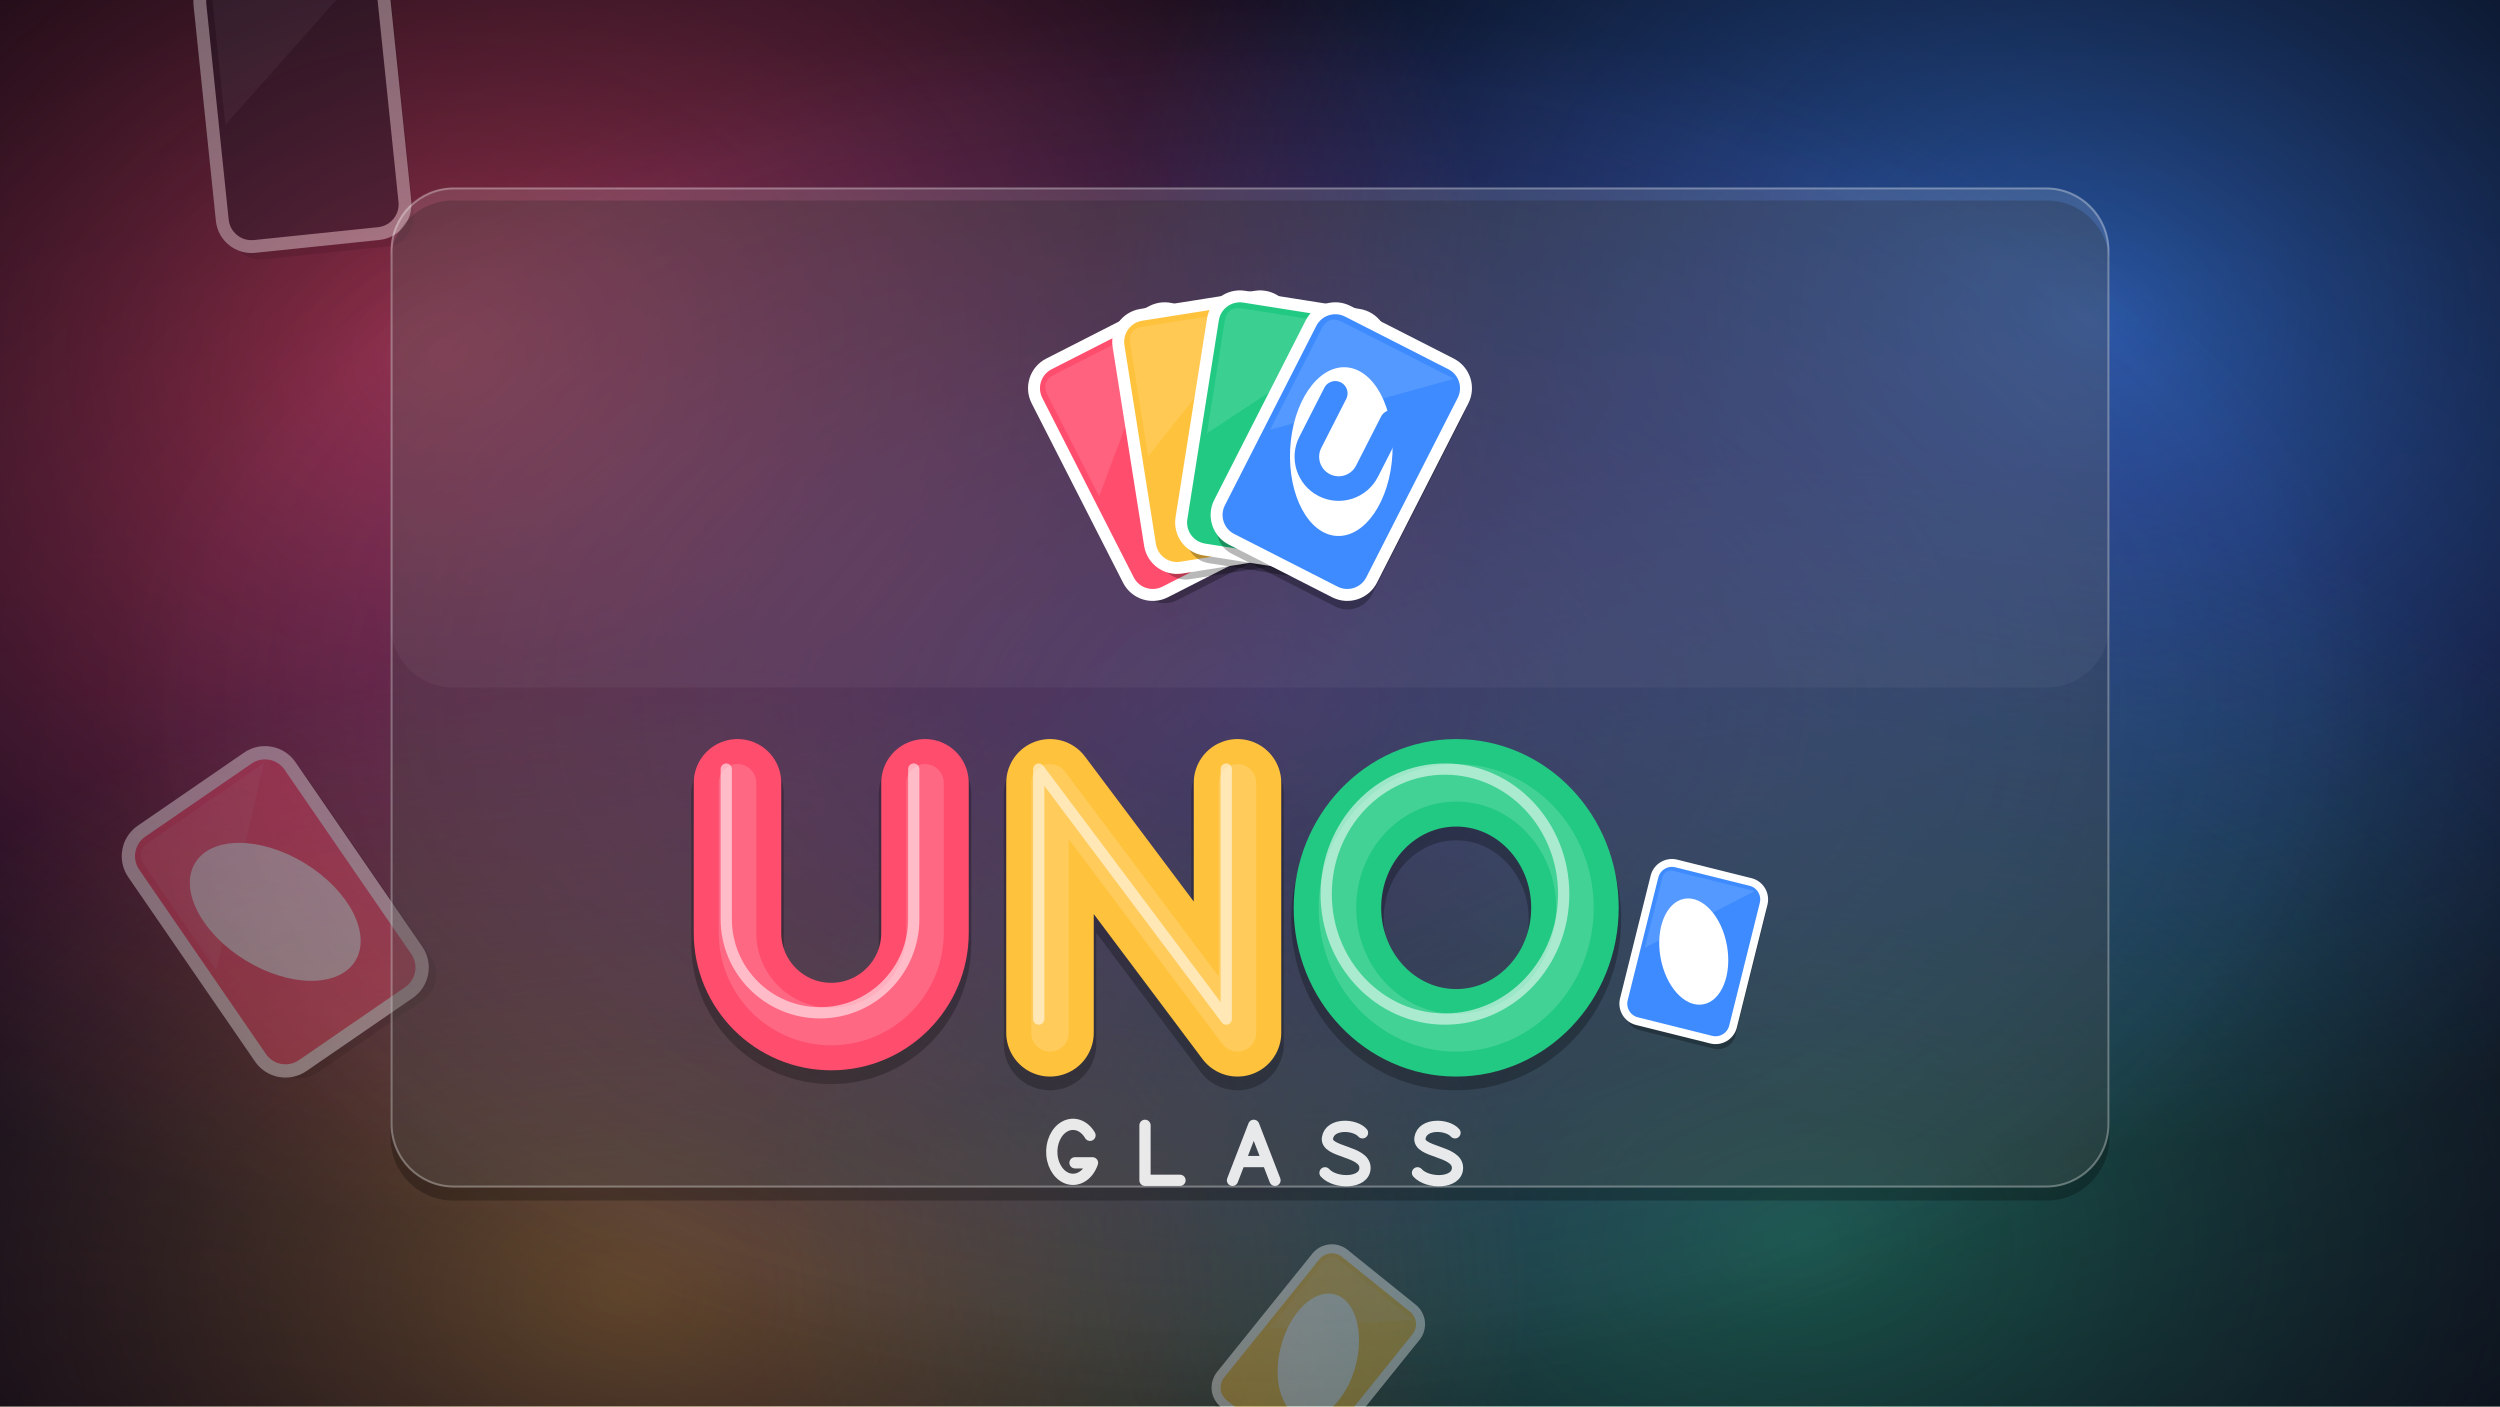
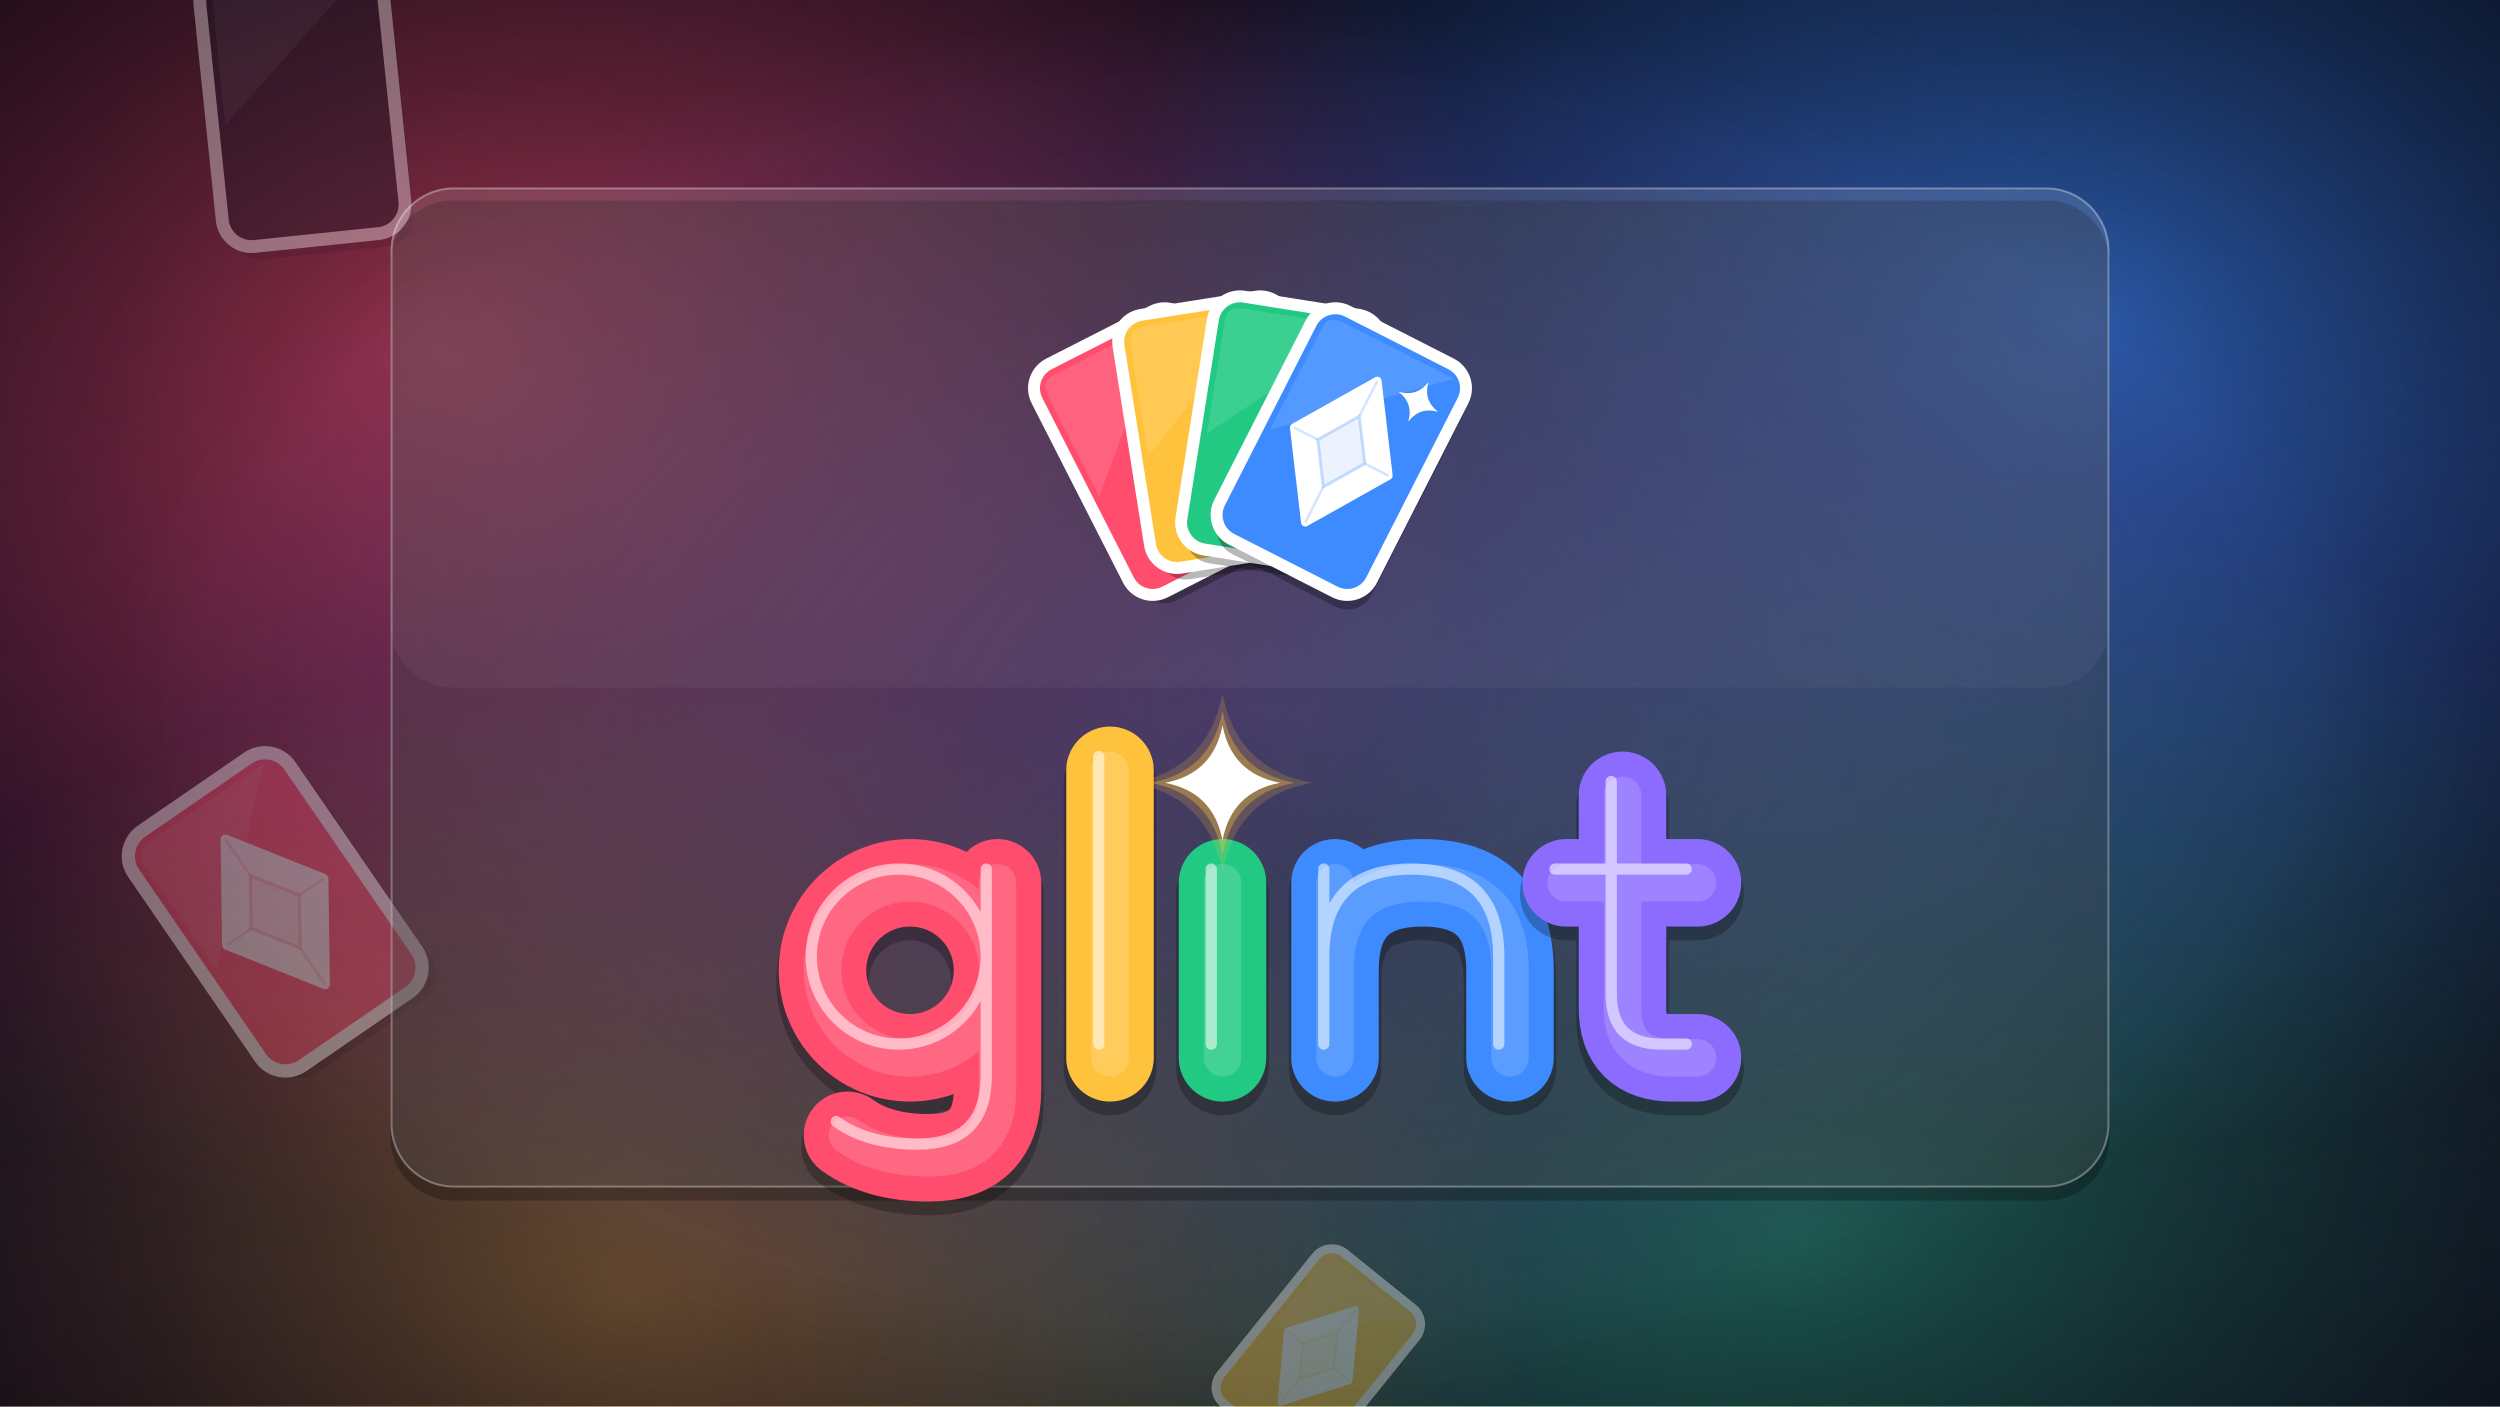
<svg xmlns="http://www.w3.org/2000/svg" width="1920" height="1080" viewBox="0 0 1920 1080">
  <defs>
    <linearGradient id="kabg" x1="0" y1="0" x2="0" y2="1">
      <stop offset="0" stop-color="#090A1A" />
      <stop offset="1" stop-color="#170B29" />
    </linearGradient>
    <radialGradient id="kar">
      <stop offset="0" stop-color="#FF4D6D" stop-opacity="0.55" />
      <stop offset="1" stop-color="#FF4D6D" stop-opacity="0" />
    </radialGradient>
    <radialGradient id="kab2">
      <stop offset="0" stop-color="#3D8BFF" stop-opacity="0.6" />
      <stop offset="1" stop-color="#3D8BFF" stop-opacity="0" />
    </radialGradient>
    <radialGradient id="kag">
      <stop offset="0" stop-color="#22C983" stop-opacity="0.4" />
      <stop offset="1" stop-color="#22C983" stop-opacity="0" />
    </radialGradient>
    <radialGradient id="kay">
      <stop offset="0" stop-color="#FFC23D" stop-opacity="0.35" />
      <stop offset="1" stop-color="#FFC23D" stop-opacity="0" />
    </radialGradient>
    <radialGradient id="kav">
      <stop offset="0" stop-color="#8B6CFF" stop-opacity="0.35" />
      <stop offset="1" stop-color="#8B6CFF" stop-opacity="0" />
    </radialGradient>
    <radialGradient id="kavig">
      <stop offset="0.55" stop-color="#000" stop-opacity="0" />
      <stop offset="1" stop-color="#000" stop-opacity="0.55" />
    </radialGradient>
  </defs>
  <rect width="1920" height="1080" fill="url(#kabg)" />
  <ellipse cx="345.6" cy="270.0" rx="806.4" ry="669.6" fill="url(#kar)" />
  <ellipse cx="1612.8" cy="237.6" rx="768.0" ry="648.0" fill="url(#kab2)" />
  <ellipse cx="1382.4" cy="950.4" rx="806.4" ry="594.0" fill="url(#kag)" />
  <ellipse cx="480.0" cy="993.6" rx="691.2" ry="486.0" fill="url(#kay)" />
  <ellipse cx="960.0" cy="540.0" rx="864.0" ry="540.0" fill="url(#kav)" />
  <ellipse cx="960.0" cy="540.0" rx="1440.0" ry="864.0" fill="url(#kavig)" />
  <g opacity="0.35">
    <g transform="rotate(38.84544 1012.467 1041.335)">
      <rect x="967.03" y="974.66" width="98.777" height="148.166" rx="15.804" fill="#000" fill-opacity="0.28" />
      <rect x="963.078" y="967.252" width="98.777" height="148.166" rx="15.804" fill="#FFC23D" stroke="#FFFFFF" stroke-width="6.914" />
      <path d="M 969.993 983.056 Q 969.993 974.166 978.883 974.166 L 1051.484 974.166 L 969.993 1048.743 Z" fill="#FFFFFF" fill-opacity="0.12" />
-       <ellipse cx="1012.467" cy="1041.335" rx="29.633" ry="48.895" transform="rotate(-24 1012.467 1041.335)" fill="#FFFFFF" />
+       <polygon points="1012.467,995.404 1043.088,1041.335 1012.467,1087.266 981.846,1041.335" fill="#FFFFFF" stroke="#FFFFFF" stroke-width="4.899" stroke-linejoin="round" />
+       <polygon points="1012.467,1018.369 1027.778,1041.335 1012.467,1064.301 997.157,1041.335" fill="#FFC23D" fill-opacity="0.10" stroke="#FFC23D" stroke-opacity="0.28" stroke-width="1.715" stroke-linejoin="round" />
+       <line x1="1012.467" y1="1018.369" x2="1012.467" y2="995.404" stroke="#FFC23D" stroke-opacity="0.22" stroke-width="1.47" />
+       <line x1="1027.778" y1="1041.335" x2="1043.088" y2="1041.335" stroke="#FFC23D" stroke-opacity="0.22" stroke-width="1.47" />
+       <line x1="1012.467" y1="1064.301" x2="1012.467" y2="1087.266" stroke="#FFC23D" stroke-opacity="0.22" stroke-width="1.47" />
+       <line x1="997.157" y1="1041.335" x2="981.846" y2="1041.335" stroke="#FFC23D" stroke-opacity="0.22" stroke-width="1.47" />
+       <polygon points="1012.467,995.404 997.157,1041.335 981.846,1041.335" fill="#FFFFFF" fill-opacity="0.0" />
    </g>
    <g transform="rotate(-5.916595 232.2574 79.13929)">
      <rect x="167.398" y="-16.034" width="140.998" height="211.497" rx="22.56" fill="#000" fill-opacity="0.28" />
      <rect x="161.758" y="-26.609" width="140.998" height="211.497" rx="22.56" fill="#161624" stroke="#FFFFFF" stroke-width="9.87" />
      <path d="M 171.628 -4.05 Q 171.628 -16.739 184.318 -16.739 L 287.952 -16.739 L 171.628 89.714 Z" fill="#FFFFFF" fill-opacity="0.12" />
    </g>
    <g transform="rotate(-34.5057 211.3909 700.3)">
      <rect x="144.388" y="601.98" width="145.66" height="218.489" rx="23.306" fill="#000" fill-opacity="0.28" />
      <rect x="138.561" y="591.055" width="145.66" height="218.489" rx="23.306" fill="#FF4D6D" stroke="#FFFFFF" stroke-width="10.196" />
      <path d="M 148.757 614.361 Q 148.757 601.252 161.867 601.252 L 268.926 601.252 L 148.757 711.225 Z" fill="#FFFFFF" fill-opacity="0.12" />
-       <ellipse cx="211.391" cy="700.3" rx="43.698" ry="72.101" transform="rotate(-24 211.3909 700.3)" fill="#FFFFFF" />
+       <polygon points="211.391,632.568 256.545,700.3 211.391,768.032 166.236,700.3" fill="#FFFFFF" stroke="#FFFFFF" stroke-width="7.225" stroke-linejoin="round" />
+       <polygon points="211.391,666.434 233.968,700.3 211.391,734.166 188.814,700.3" fill="#FF4D6D" fill-opacity="0.10" stroke="#FF4D6D" stroke-opacity="0.28" stroke-width="2.529" stroke-linejoin="round" />
+       <line x1="211.391" y1="666.434" x2="211.391" y2="632.568" stroke="#FF4D6D" stroke-opacity="0.22" stroke-width="2.167" />
+       <line x1="233.968" y1="700.3" x2="256.545" y2="700.3" stroke="#FF4D6D" stroke-opacity="0.22" stroke-width="2.167" />
+       <line x1="211.391" y1="734.166" x2="211.391" y2="768.032" stroke="#FF4D6D" stroke-opacity="0.22" stroke-width="2.167" />
+       <line x1="188.814" y1="700.3" x2="166.236" y2="700.3" stroke="#FF4D6D" stroke-opacity="0.22" stroke-width="2.167" />
+       <polygon points="211.391,632.568 188.814,700.3 166.236,700.3" fill="#FFFFFF" fill-opacity="0.0" />
    </g>
  </g>
  <rect x="300.0" y="154.0" width="1320.0" height="768.0" rx="48.0" fill="#000" fill-opacity="0.25" />
  <rect x="300.0" y="144.0" width="1320.0" height="768.0" rx="48.0" fill="#FFFFFF" fill-opacity="0.09" />
  <rect x="300.0" y="144.0" width="1320.0" height="384.0" rx="48.0" fill="#FFFFFF" fill-opacity="0.04" />
  <rect x="300.75" y="144.75" width="1318.5" height="766.5" rx="48.0" fill="none" stroke="#FFFFFF" stroke-opacity="0.3" stroke-width="1.5" />
  <g transform="translate(960.0 330.0) scale(0.936) translate(-256 -238)">
    <g transform="rotate(-27 256 403.0)">
      <rect x="191.6" y="143.5" width="140.0" height="210.0" rx="22.4" fill="#000" fill-opacity="0.28" />
      <rect x="186.0" y="133.0" width="140.0" height="210.0" rx="22.4" fill="#FF4D6D" stroke="#FFFFFF" stroke-width="9.8" />
      <path d="M 195.8 155.4 Q 195.8 142.8 208.4 142.8 L 311.3 142.8 L 195.8 248.5 Z" fill="#FFFFFF" fill-opacity="0.12" />
    </g>
    <g transform="rotate(-9 256 403.0)">
      <rect x="191.6" y="143.5" width="140.0" height="210.0" rx="22.4" fill="#000" fill-opacity="0.28" />
      <rect x="186.0" y="133.0" width="140.0" height="210.0" rx="22.4" fill="#FFC23D" stroke="#FFFFFF" stroke-width="9.8" />
      <path d="M 195.8 155.4 Q 195.8 142.8 208.4 142.8 L 311.3 142.8 L 195.8 248.5 Z" fill="#FFFFFF" fill-opacity="0.12" />
    </g>
    <g transform="rotate(9 256 403.0)">
      <rect x="191.6" y="143.5" width="140.0" height="210.0" rx="22.4" fill="#000" fill-opacity="0.28" />
      <rect x="186.0" y="133.0" width="140.0" height="210.0" rx="22.4" fill="#22C983" stroke="#FFFFFF" stroke-width="9.8" />
      <path d="M 195.8 155.4 Q 195.8 142.8 208.4 142.8 L 311.3 142.8 L 195.8 248.5 Z" fill="#FFFFFF" fill-opacity="0.12" />
    </g>
    <g transform="rotate(27 256 403.0)">
      <rect x="191.6" y="143.5" width="140.0" height="210.0" rx="22.4" fill="#000" fill-opacity="0.28" />
      <rect x="186.0" y="133.0" width="140.0" height="210.0" rx="22.4" fill="#3D8BFF" stroke="#FFFFFF" stroke-width="9.8" />
      <path d="M 195.8 155.4 Q 195.8 142.8 208.4 142.8 L 311.3 142.8 L 195.8 248.5 Z" fill="#FFFFFF" fill-opacity="0.12" />
-       <ellipse cx="256.0" cy="238.0" rx="42.0" ry="69.3" transform="rotate(-24 256.0 238.0)" fill="#FFFFFF" />
-       <path d="M 229.898 197.661 V 242.746 A 26.102 26.102 0 0 0 282.102 242.746 V 197.661" fill="none" stroke="#3D8BFF" stroke-width="20.169" stroke-linecap="round" stroke-linejoin="round" />
+       <polygon points="256.0,172.9 299.4,238.0 256.0,303.1 212.6,238.0" fill="#FFFFFF" stroke="#FFFFFF" stroke-width="6.944" stroke-linejoin="round" />
+       <polygon points="256.0,205.45 277.7,238.0 256.0,270.55 234.3,238.0" fill="#3D8BFF" fill-opacity="0.10" stroke="#3D8BFF" stroke-opacity="0.28" stroke-width="2.43" stroke-linejoin="round" />
+       <line x1="256.0" y1="205.45" x2="256.0" y2="172.9" stroke="#3D8BFF" stroke-opacity="0.22" stroke-width="2.083" />
+       <line x1="277.7" y1="238.0" x2="299.4" y2="238.0" stroke="#3D8BFF" stroke-opacity="0.22" stroke-width="2.083" />
+       <line x1="256.0" y1="270.55" x2="256.0" y2="303.1" stroke="#3D8BFF" stroke-opacity="0.22" stroke-width="2.083" />
+       <line x1="234.3" y1="238.0" x2="212.6" y2="238.0" stroke="#3D8BFF" stroke-opacity="0.22" stroke-width="2.083" />
+       <polygon points="256.0,172.9 234.3,238.0 212.6,238.0" fill="#FFFFFF" fill-opacity="0.0" />
+       <path d="M 293.8 154.7 Q 296.712 169.988 312.0 172.9 Q 296.712 175.812 293.8 191.1 Q 290.888 175.812 275.6 172.9 Q 290.888 169.988 293.8 154.7 Z" fill="#FFFFFF" />
    </g>
  </g>
  <g transform="translate(489.6 534.0) scale(0.96)">
-     <path d="M 80 70 V 190 A 75 75 0 0 0 230 190 V 70" fill="none" stroke="#000" stroke-opacity="0.25" stroke-width="74" stroke-linecap="round" stroke-linejoin="round" transform="translate(0 9)" />
-     <path d="M 80 70 V 190 A 75 75 0 0 0 230 190 V 70" fill="none" stroke="#FF4D6D" stroke-width="70" stroke-linecap="round" stroke-linejoin="round" />
-     <path d="M 80 70 V 190 A 75 75 0 0 0 230 190 V 70" fill="none" stroke="#FF7E95" stroke-opacity="0.55" stroke-width="30" stroke-linecap="round" stroke-linejoin="round" />
-     <path d="M 80 70 V 190 A 75 75 0 0 0 230 190 V 70" fill="none" stroke="#FFFFFF" stroke-opacity="0.55" stroke-width="9" stroke-linecap="round" stroke-linejoin="round" transform="translate(-9 -11)" />
-     <path d="M 330 270 V 70 L 480 270 V 70" fill="none" stroke="#000" stroke-opacity="0.25" stroke-width="74" stroke-linecap="round" stroke-linejoin="round" transform="translate(0 9)" />
-     <path d="M 330 270 V 70 L 480 270 V 70" fill="none" stroke="#FFC23D" stroke-width="70" stroke-linecap="round" stroke-linejoin="round" />
-     <path d="M 330 270 V 70 L 480 270 V 70" fill="none" stroke="#FFD373" stroke-opacity="0.55" stroke-width="30" stroke-linecap="round" stroke-linejoin="round" />
-     <path d="M 330 270 V 70 L 480 270 V 70" fill="none" stroke="#FFFFFF" stroke-opacity="0.55" stroke-width="9" stroke-linecap="round" stroke-linejoin="round" transform="translate(-9 -11)" />
-     <path d="M 655 70 A 95 100 0 1 1 654.9 70 Z" fill="none" stroke="#000" stroke-opacity="0.25" stroke-width="74" stroke-linecap="round" stroke-linejoin="round" transform="translate(0 9)" />
-     <path d="M 655 70 A 95 100 0 1 1 654.9 70 Z" fill="none" stroke="#22C983" stroke-width="70" stroke-linecap="round" stroke-linejoin="round" />
-     <path d="M 655 70 A 95 100 0 1 1 654.9 70 Z" fill="none" stroke="#5FD8A5" stroke-opacity="0.55" stroke-width="30" stroke-linecap="round" stroke-linejoin="round" />
-     <path d="M 655 70 A 95 100 0 1 1 654.9 70 Z" fill="none" stroke="#FFFFFF" stroke-opacity="0.55" stroke-width="9" stroke-linecap="round" stroke-linejoin="round" transform="translate(-9 -11)" />
-     <g transform="rotate(14 845 205)">
-       <rect x="803.6" y="146.5" width="90" height="130" rx="14.4" fill="#000" fill-opacity="0.28" />
-       <rect x="800" y="140" width="90" height="130" rx="14.4" fill="#3D8BFF" stroke="#FFFFFF" stroke-width="6.3" />
-       <path d="M 806.3 154.4 Q 806.3 146.3 814.4 146.3 L 880.55 146.3 L 806.3 211.5 Z" fill="#FFFFFF" fill-opacity="0.12" />
-       <ellipse cx="845.0" cy="205.0" rx="27.0" ry="42.9" transform="rotate(-24 845.0 205.0)" fill="#FFFFFF" />
+     <g transform="translate(18 0)">
+       <path d="M 130 220 A 70 70 0 1 0 270 220 A 70 70 0 1 0 130 220 Z M 270 150 V 315 Q 270 370 215 370 Q 175 370 150 352" fill="none" stroke="#000" stroke-opacity="0.25" stroke-width="74" stroke-linecap="round" stroke-linejoin="round" transform="translate(0 9)" />
+       <path d="M 130 220 A 70 70 0 1 0 270 220 A 70 70 0 1 0 130 220 Z M 270 150 V 315 Q 270 370 215 370 Q 175 370 150 352" fill="none" stroke="#FF4D6D" stroke-width="70" stroke-linecap="round" stroke-linejoin="round" />
+       <path d="M 130 220 A 70 70 0 1 0 270 220 A 70 70 0 1 0 130 220 Z M 270 150 V 315 Q 270 370 215 370 Q 175 370 150 352" fill="none" stroke="#FF7E95" stroke-opacity="0.55" stroke-width="30" stroke-linecap="round" stroke-linejoin="round" />
+       <path d="M 130 220 A 70 70 0 1 0 270 220 A 70 70 0 1 0 130 220 Z M 270 150 V 315 Q 270 370 215 370 Q 175 370 150 352" fill="none" stroke="#FFFFFF" stroke-opacity="0.55" stroke-width="9" stroke-linecap="round" stroke-linejoin="round" transform="translate(-9 -11)" />
+       <path d="M 360 60 V 290" fill="none" stroke="#000" stroke-opacity="0.25" stroke-width="74" stroke-linecap="round" stroke-linejoin="round" transform="translate(0 9)" />
+       <path d="M 360 60 V 290" fill="none" stroke="#FFC23D" stroke-width="70" stroke-linecap="round" stroke-linejoin="round" />
+       <path d="M 360 60 V 290" fill="none" stroke="#FFD373" stroke-opacity="0.55" stroke-width="30" stroke-linecap="round" stroke-linejoin="round" />
+       <path d="M 360 60 V 290" fill="none" stroke="#FFFFFF" stroke-opacity="0.55" stroke-width="9" stroke-linecap="round" stroke-linejoin="round" transform="translate(-9 -11)" />
+       <path d="M 450 150 V 290" fill="none" stroke="#000" stroke-opacity="0.25" stroke-width="74" stroke-linecap="round" stroke-linejoin="round" transform="translate(0 9)" />
+       <path d="M 450 150 V 290" fill="none" stroke="#22C983" stroke-width="70" stroke-linecap="round" stroke-linejoin="round" />
+       <path d="M 450 150 V 290" fill="none" stroke="#5FD8A5" stroke-opacity="0.55" stroke-width="30" stroke-linecap="round" stroke-linejoin="round" />
+       <path d="M 450 150 V 290" fill="none" stroke="#FFFFFF" stroke-opacity="0.55" stroke-width="9" stroke-linecap="round" stroke-linejoin="round" transform="translate(-9 -11)" />
+       <path d="M 540 290 V 150 M 540 220 Q 540 150 610 150 Q 680 150 680 220 V 290" fill="none" stroke="#000" stroke-opacity="0.25" stroke-width="74" stroke-linecap="round" stroke-linejoin="round" transform="translate(0 9)" />
+       <path d="M 540 290 V 150 M 540 220 Q 540 150 610 150 Q 680 150 680 220 V 290" fill="none" stroke="#3D8BFF" stroke-width="70" stroke-linecap="round" stroke-linejoin="round" />
+       <path d="M 540 290 V 150 M 540 220 Q 540 150 610 150 Q 680 150 680 220 V 290" fill="none" stroke="#73ABFF" stroke-opacity="0.55" stroke-width="30" stroke-linecap="round" stroke-linejoin="round" />
+       <path d="M 540 290 V 150 M 540 220 Q 540 150 610 150 Q 680 150 680 220 V 290" fill="none" stroke="#FFFFFF" stroke-opacity="0.55" stroke-width="9" stroke-linecap="round" stroke-linejoin="round" transform="translate(-9 -11)" />
+       <path d="M 770 80 V 250 Q 770 290 810 290 H 830 M 725 150 H 830" fill="none" stroke="#000" stroke-opacity="0.25" stroke-width="74" stroke-linecap="round" stroke-linejoin="round" transform="translate(0 9)" />
+       <path d="M 770 80 V 250 Q 770 290 810 290 H 830 M 725 150 H 830" fill="none" stroke="#8B6CFF" stroke-width="70" stroke-linecap="round" stroke-linejoin="round" />
+       <path d="M 770 80 V 250 Q 770 290 810 290 H 830 M 725 150 H 830" fill="none" stroke="#AB95FF" stroke-opacity="0.55" stroke-width="30" stroke-linecap="round" stroke-linejoin="round" />
+       <path d="M 770 80 V 250 Q 770 290 810 290 H 830 M 725 150 H 830" fill="none" stroke="#FFFFFF" stroke-opacity="0.55" stroke-width="9" stroke-linecap="round" stroke-linejoin="round" transform="translate(-9 -11)" />
+       <path d="M 450 -1.3 Q 461.408 58.592 521.3 70 Q 461.408 81.408 450 141.3 Q 438.592 81.408 378.7 70 Q 438.592 58.592 450 -1.3 Z" fill="#FFC23D" fill-opacity="0.18" />
+       <path d="M 450 12.5 Q 459.2 60.8 507.5 70 Q 459.2 79.2 450 127.5 Q 440.8 79.2 392.5 70 Q 440.8 60.8 450 12.5 Z" fill="#FFC23D" fill-opacity="0.35" />
+       <path d="M 450 24 Q 457.36 62.64 496 70 Q 457.36 77.36 450 116 Q 442.64 77.36 404 70 Q 442.64 62.64 450 24 Z" fill="#FFFFFF" />
    </g>
-     <path d="M 332 318 A 17 22 0 1 0 334 340 H 320" transform="translate(30 34)" fill="none" stroke="#FFFFFF" stroke-opacity="0.88" stroke-width="9" stroke-linecap="round" stroke-linejoin="round" />
-     <path d="M 376 310 V 354 H 404" transform="translate(30 34)" fill="none" stroke="#FFFFFF" stroke-opacity="0.88" stroke-width="9" stroke-linecap="round" stroke-linejoin="round" />
-     <path d="M 446 354 L 463 310 L 480 354 M 453 339 H 473" transform="translate(30 34)" fill="none" stroke="#FFFFFF" stroke-opacity="0.88" stroke-width="9" stroke-linecap="round" stroke-linejoin="round" />
-     <path d="M 550 316 C 544 309 524 308 522 320 C 520 332 552 330 552 344 C 552 357 528 357 520 348" transform="translate(30 34)" fill="none" stroke="#FFFFFF" stroke-opacity="0.88" stroke-width="9" stroke-linecap="round" stroke-linejoin="round" />
-     <path d="M 624 316 C 618 309 598 308 596 320 C 594 332 626 330 626 344 C 626 357 602 357 594 348" transform="translate(30 34)" fill="none" stroke="#FFFFFF" stroke-opacity="0.88" stroke-width="9" stroke-linecap="round" stroke-linejoin="round" />
  </g>
</svg>
